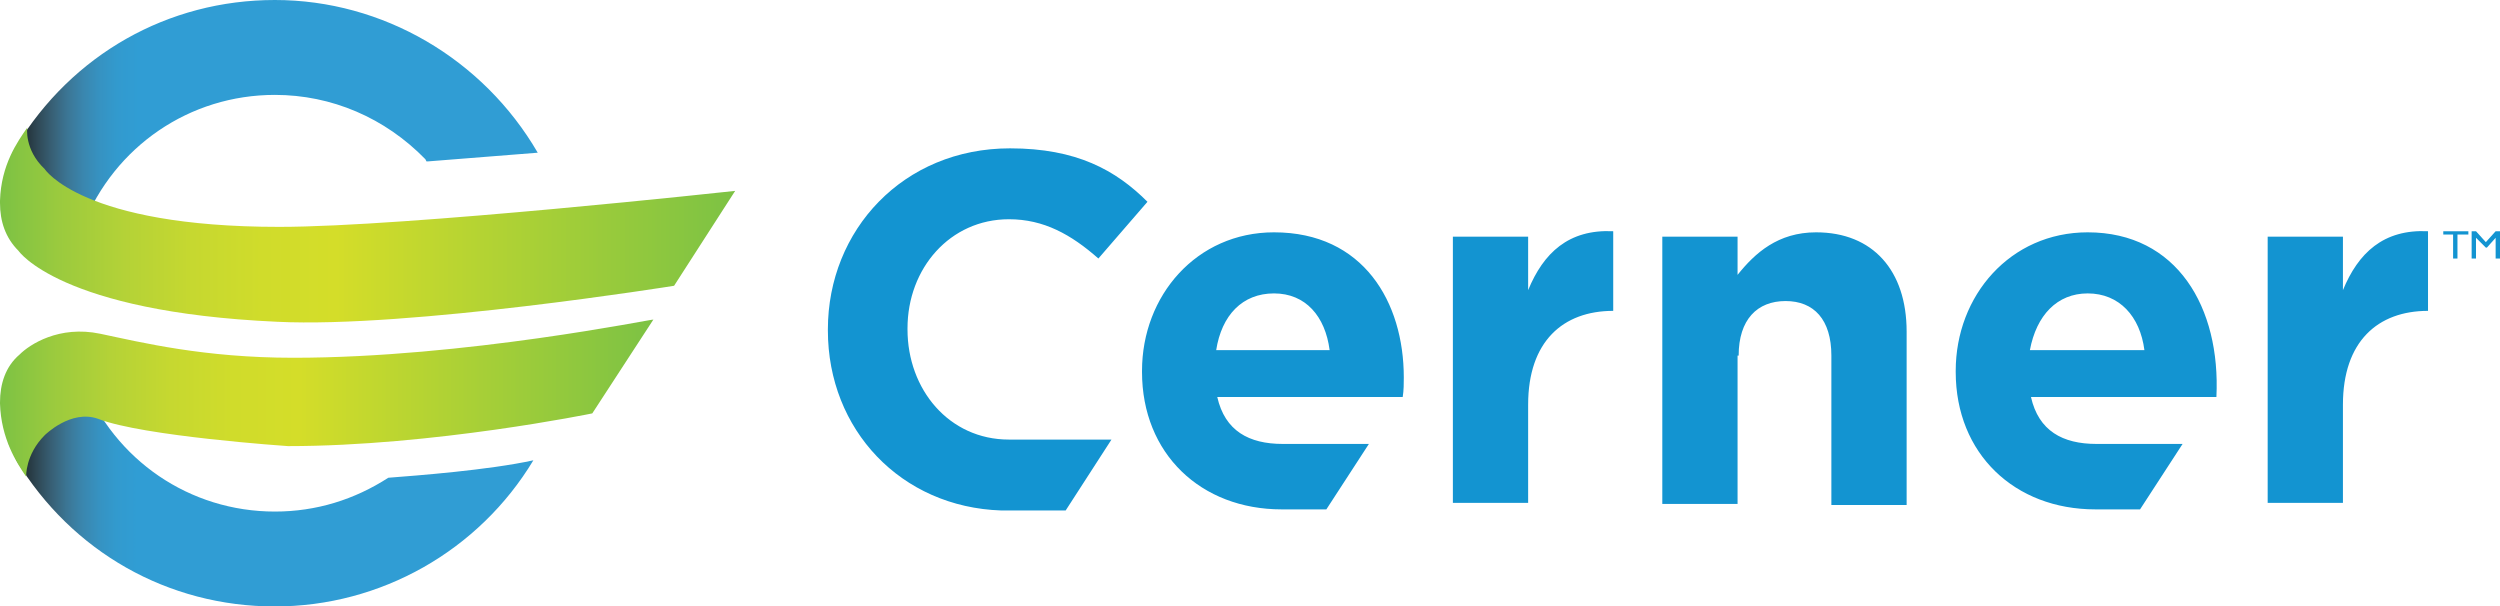
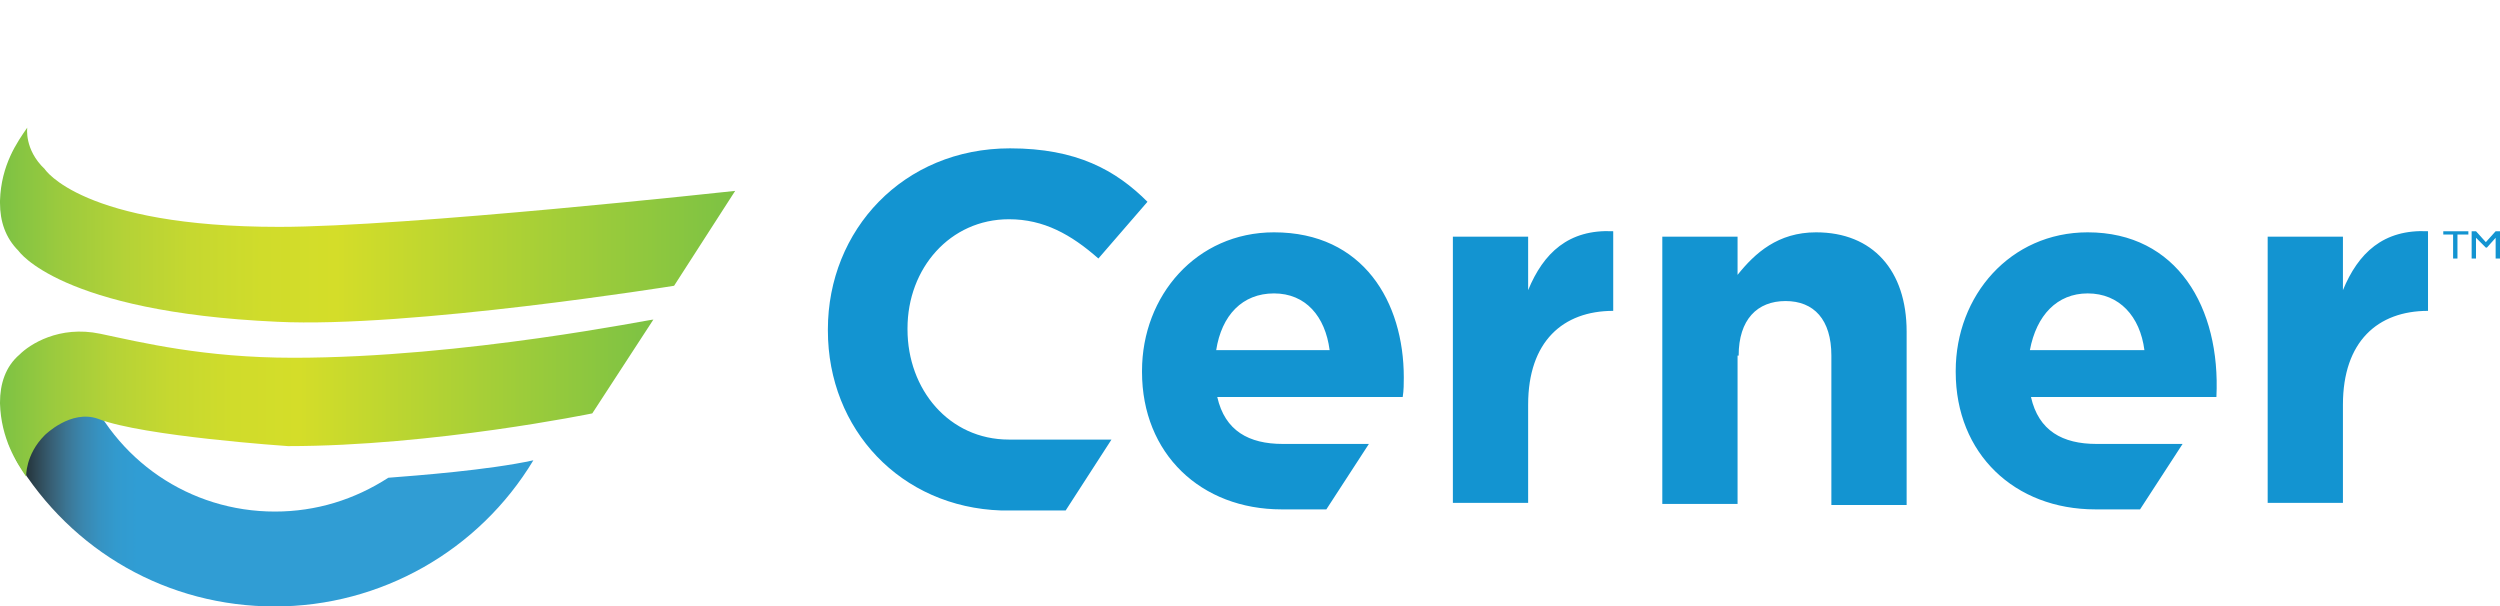
<svg xmlns="http://www.w3.org/2000/svg" viewBox="0 0 229.2 55.5">
  <linearGradient id="a" gradientUnits="userSpaceOnUse" x1=".77" y1="10.641" x2="49.255" y2="10.641">
    <stop offset="0" stop-color="#010101" />
    <stop offset=".004" stop-color="#080b0c" />
    <stop offset=".029" stop-color="#222f35" />
    <stop offset=".056" stop-color="#2f4956" />
    <stop offset=".084" stop-color="#386177" />
    <stop offset=".112" stop-color="#3b7695" />
    <stop offset=".141" stop-color="#3a86ae" />
    <stop offset=".172" stop-color="#3692c1" />
    <stop offset=".206" stop-color="#329ace" />
    <stop offset=".247" stop-color="#309dd4" />
  </linearGradient>
-   <path fill="url(#a)" d="M1.5 13.4c-.2.4-.5.8-.6 1.3l-.1.2L1.9 18l5.5 3.3.2-.6c2.9-7.3 9.8-12 17.6-12 5.2 0 10.1 2.1 13.8 5.9l.1.2h.1l10.1-.8c-5-8.6-14.2-14-24.1-14C15.4 0 6.6 5 1.5 13.4" />
+   <path fill="url(#a)" d="M1.5 13.4c-.2.4-.5.8-.6 1.3l-.1.id.9 18l5.5 3.3.2-.6c2.9-7.3 9.8-12 17.6-12 5.2 0 10.1 2.1 13.8 5.9l.1.2h.1l10.1-.8c-5-8.6-14.2-14-24.1-14C15.4 0 6.6 5 1.5 13.4" />
  <path fill="#1394D1" d="M116.8 26.9c2.9 0 4.7 2.1 5.1 5.2h-10.4c.5-3.2 2.4-5.2 5.3-5.2m8.7 13.8h-7.9c-3.1 0-5.3-1.2-6-4.3h17c.1-.6.1-1.3.1-1.8 0-6.9-3.7-13.3-11.9-13.3-7.1 0-12.1 5.8-12.1 12.7v.1c0 7.5 5.4 12.6 12.8 12.6h4.1l3.9-6zm7.7-19h6.9v4.9c1.4-3.4 3.7-5.6 7.8-5.4v7.3c-4.6 0-7.8 2.8-7.8 8.6v9h-6.9V21.7zm58.2 5.2c2.9 0 4.8 2.1 5.2 5.2h-10.5c.6-3.2 2.5-5.2 5.3-5.2m8.7 13.8h-7.9c-3.1 0-5.3-1.2-6-4.3h17c.4-8.2-3.6-15.1-11.8-15.1-7.1 0-12.1 5.8-12.1 12.7v.1c0 7.5 5.4 12.6 12.8 12.6h4.1l3.9-6zm7.8-19h6.9v4.9c1.4-3.4 3.7-5.6 7.8-5.4v7.3c-4.6 0-7.8 2.8-7.8 8.6v9h-6.9V21.7zm-48.5 10.9c0-3.3 1.7-5 4.3-5 2.6 0 4.2 1.7 4.2 5v13.7h6.9V30.4c0-5.6-3.1-9.1-8.3-9.1-3.5 0-5.6 1.9-7.2 3.9v-3.5h-6.9v24.5h6.9V32.6zm-57.5 7.7l-4.2 6.5h-5.9c-9.2-.3-15.9-7.4-15.9-16.5v-.1c0-9.1 6.9-16.6 16.7-16.6 6.1 0 9.7 2 12.6 4.9l-4.5 5.2c-2.5-2.2-5-3.6-8.2-3.6-5.4 0-9.3 4.5-9.3 10v.1c0 5.5 3.8 10.1 9.3 10.1" />
  <linearGradient id="b" gradientUnits="userSpaceOnUse" x1=".77" y1="44.895" x2="48.907" y2="44.895">
    <stop offset="0" stop-color="#010101" />
    <stop offset=".004" stop-color="#080b0c" />
    <stop offset=".029" stop-color="#222f35" />
    <stop offset=".056" stop-color="#2f4956" />
    <stop offset=".084" stop-color="#386177" />
    <stop offset=".112" stop-color="#3b7695" />
    <stop offset=".141" stop-color="#3a86ae" />
    <stop offset=".172" stop-color="#3692c1" />
    <stop offset=".206" stop-color="#329ace" />
    <stop offset=".247" stop-color="#309dd4" />
  </linearGradient>
  <path fill="url(#b)" d="M1.9 37.5L.8 40.7l.1.2c.2.4.4.8.6 1.3 5.1 8.4 13.9 13.4 23.7 13.4 9.7 0 18.7-5.1 23.7-13.4-4.1.9-10.7 1.4-13.3 1.6-3.1 2-6.6 3.1-10.4 3.1-7.8 0-14.7-4.7-17.6-12l-.2-.6-5.5 3.2z" />
  <linearGradient id="c" gradientUnits="userSpaceOnUse" y1="20.599" x2="67.469" y2="20.599">
    <stop offset="0" stop-color="#7cc244" />
    <stop offset=".079" stop-color="#9aca3e" />
    <stop offset=".169" stop-color="#b4d237" />
    <stop offset=".261" stop-color="#c6d830" />
    <stop offset=".356" stop-color="#d0dc2b" />
    <stop offset=".458" stop-color="#d4dd29" />
    <stop offset="1" stop-color="#7cc244" />
  </linearGradient>
  <path fill="url(#c)" d="M0 18.4v.2c0 1.7.5 3.2 1.7 4.4 0 0 3.8 5.6 23.7 6.5 12.1.6 36.4-3.3 36.4-3.3l5.6-8.7s-30.2 3.3-41.8 3.3c-18.1 0-21.5-5.3-21.5-5.3-1.9-1.8-1.6-3.8-1.6-3.8C1.6 13 .1 15.1 0 18.4" />
  <linearGradient id="d" gradientUnits="userSpaceOnUse" y1="36.487" x2="59.988" y2="36.487">
    <stop offset="0" stop-color="#7cc244" />
    <stop offset=".079" stop-color="#9aca3e" />
    <stop offset=".169" stop-color="#b4d237" />
    <stop offset=".261" stop-color="#c6d830" />
    <stop offset=".356" stop-color="#d0dc2b" />
    <stop offset=".458" stop-color="#d4dd29" />
    <stop offset="1" stop-color="#7cc244" />
  </linearGradient>
  <path fill="url(#d)" d="M26.9 32.8c-8.2 0-13.9-1.4-17.7-2.2-3.8-.8-6.5 1-7.4 1.9C.5 33.6 0 35.2 0 36.9v.1c.1 3.2 1.5 5.4 2.4 6.7 0 0-.1-2 1.7-3.8 0 0 2.4-2.4 4.9-1.5 4.1 1.6 17.4 2.5 17.4 2.5 13.3 0 27.9-3 27.9-3l5.6-8.6c.1-.1-17.3 3.5-33 3.5" />
  <path fill="#1394D1" d="M224 21.2h2.3v.3h-1v2.2h-.4v-2.2h-.9zm4.8 0h.4v2.5h-.4v-1.9l-.8.9h-.1l-.9-.9v1.9h-.4v-2.5h.4l.9 1z" />
</svg>
